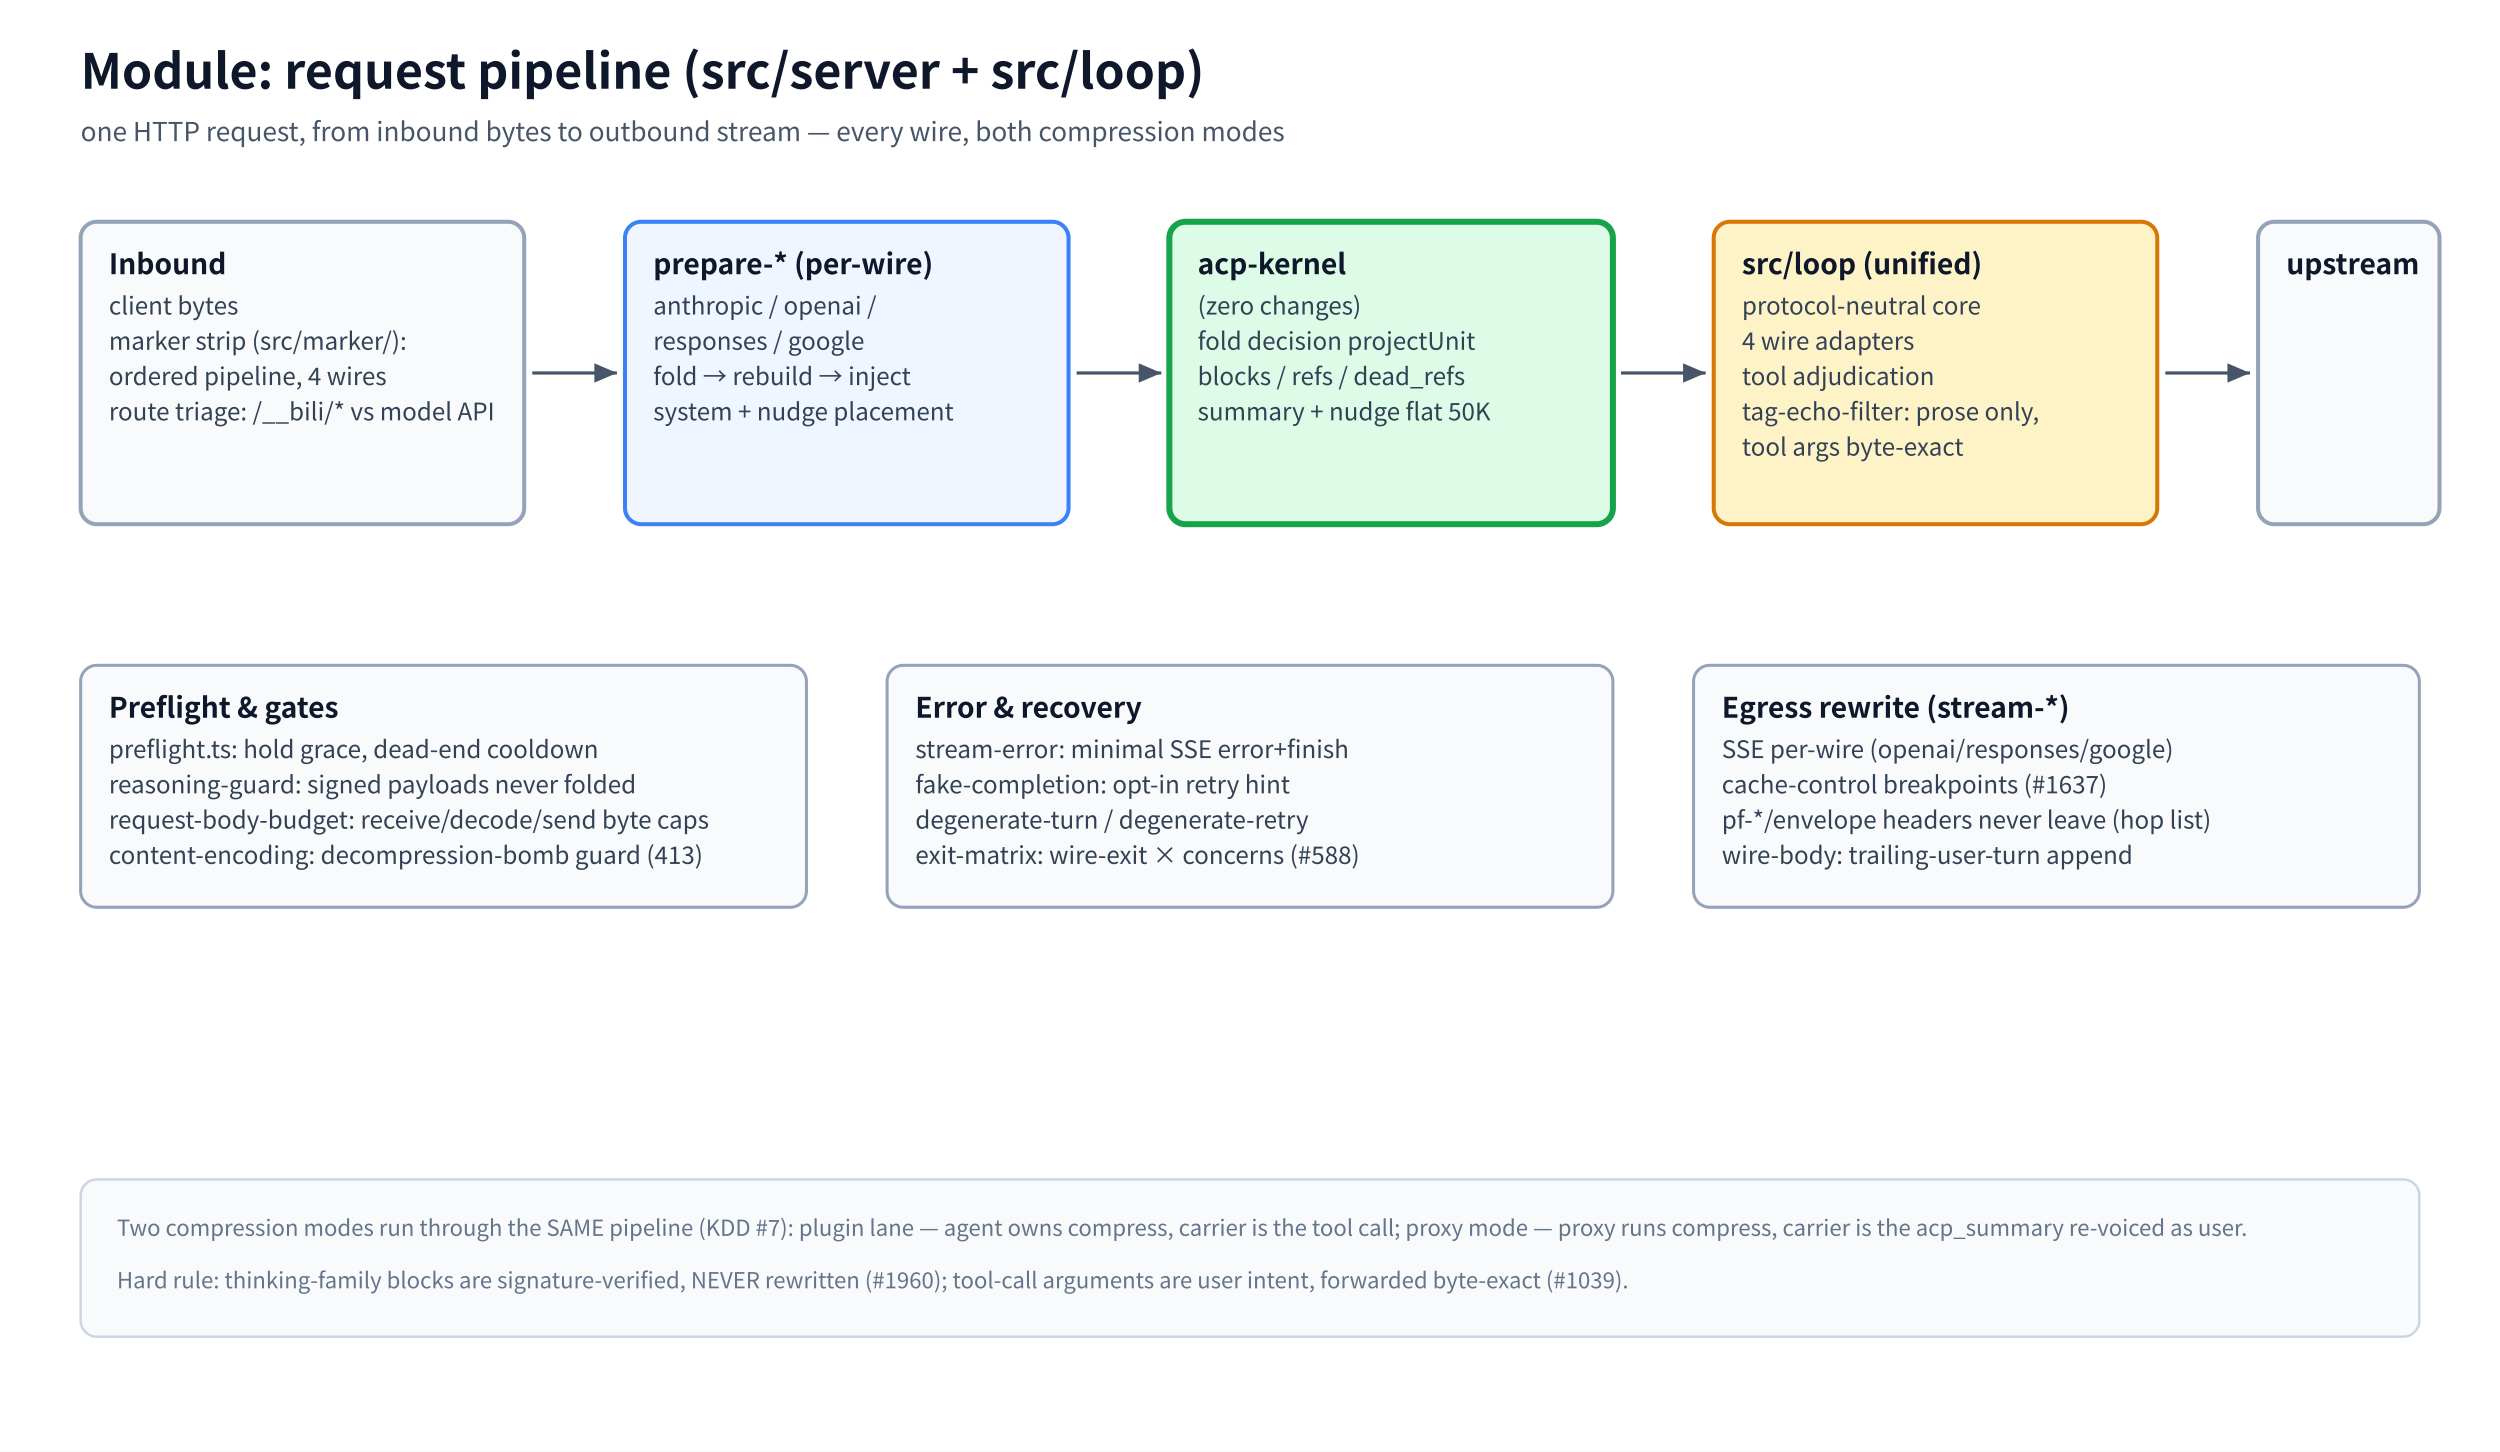
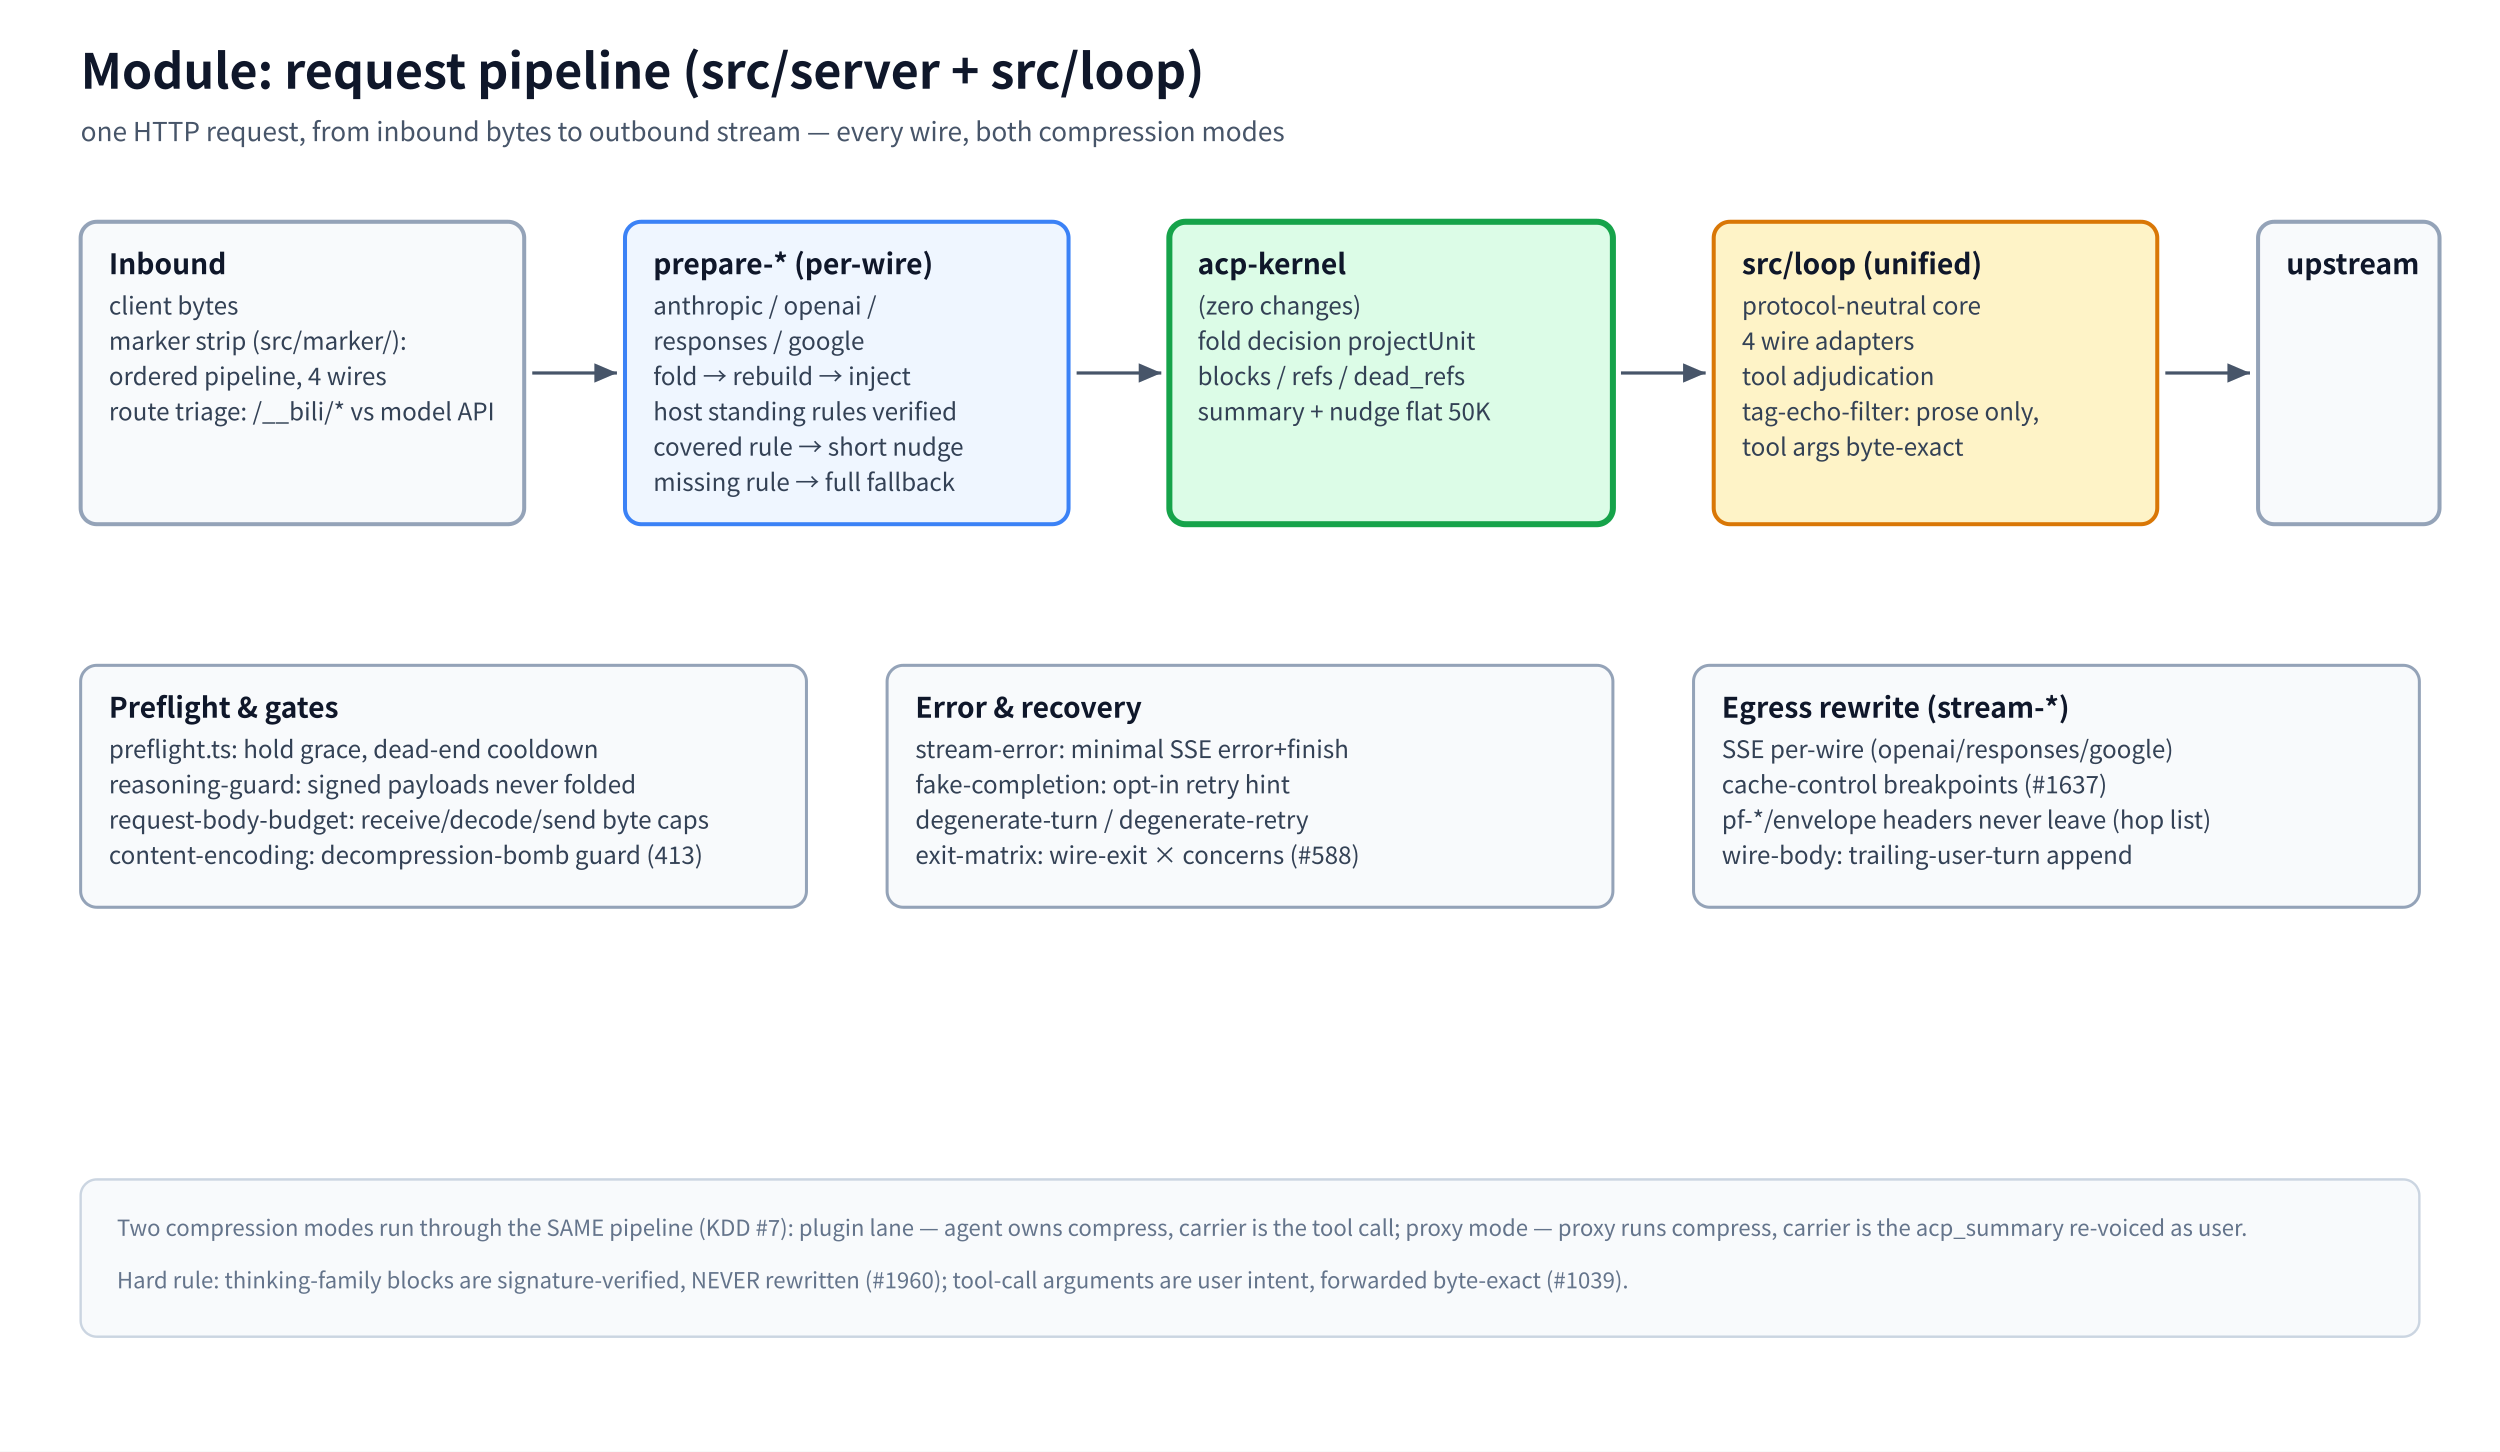
<svg xmlns="http://www.w3.org/2000/svg" width="1240" height="720" viewBox="0 0 1240 720">
-   <style>text{font-family:'Noto Sans CJK SC','Droid Sans Fallback',sans-serif;}.tt{font-size:24px;font-weight:700;fill:#0f172a;}.sub{font-size:13px;fill:#475569;}.h{font-size:14px;font-weight:700;fill:#0f172a;}.b{font-size:12px;fill:#334155;}.s{font-size:11px;fill:#64748b;}.leg{font-size:11.5px;fill:#475569;}.warn{font-size:12px;fill:#b91c1c;}.num{font-size:11px;font-weight:700;fill:#fff;}</style>
+   <style>text{font-family:'Noto Sans CJK SC','Droid Sans Fallback','Microsoft YaHei',sans-serif;}.tt{font-size:24px;font-weight:700;fill:#0f172a;}.sub{font-size:13px;fill:#475569;}.h{font-size:14px;font-weight:700;fill:#0f172a;}.b{font-size:12px;fill:#334155;}.s{font-size:11px;fill:#64748b;}.leg{font-size:11.5px;fill:#475569;}.warn{font-size:12px;fill:#b91c1c;}.num{font-size:11px;font-weight:700;fill:#fff;}</style>
  <defs>
    <marker id="ar" markerWidth="8" markerHeight="8" refX="7" refY="3" orient="auto">
      <path d="M0,0 L7,3 L0,6 z" fill="#475569" />
    </marker>
    <marker id="argr" markerWidth="8" markerHeight="8" refX="7" refY="3" orient="auto">
      <path d="M0,0 L7,3 L0,6 z" fill="#059669" />
    </marker>
  </defs>
  <rect width="1240" height="720" fill="#ffffff" />
  <rect x="40" y="110" width="220" height="150" rx="8" fill="#f8fafc" stroke="#94a3b8" stroke-width="2" />
  <rect x="310" y="110" width="220" height="150" rx="8" fill="#eff6ff" stroke="#3b82f6" stroke-width="2" />
  <rect x="580" y="110" width="220" height="150" rx="8" fill="#dcfce7" stroke="#16a34a" stroke-width="3" />
  <rect x="850" y="110" width="220" height="150" rx="8" fill="#fef3c7" stroke="#d97706" stroke-width="2" />
  <rect x="1120" y="110" width="90" height="150" rx="8" fill="#f8fafc" stroke="#94a3b8" stroke-width="2" />
  <rect x="40" y="330" width="360" height="120" rx="8" fill="#f8fafc" stroke="#94a3b8" stroke-width="1.5" />
  <rect x="440" y="330" width="360" height="120" rx="8" fill="#f8fafc" stroke="#94a3b8" stroke-width="1.5" />
  <rect x="840" y="330" width="360" height="120" rx="8" fill="#f8fafc" stroke="#94a3b8" stroke-width="1.5" />
  <rect x="40" y="585" width="1160" height="78" rx="8" fill="#f8fafc" stroke="#cbd5e1" stroke-width="1.2" />
  <line x1="264" y1="185" x2="306" y2="185" stroke="#475569" stroke-width="1.6" marker-end="url(#ar)" />
  <line x1="534" y1="185" x2="576" y2="185" stroke="#475569" stroke-width="1.6" marker-end="url(#ar)" />
  <line x1="804" y1="185" x2="846" y2="185" stroke="#475569" stroke-width="1.6" marker-end="url(#ar)" />
  <line x1="1074" y1="185" x2="1116" y2="185" stroke="#475569" stroke-width="1.6" marker-end="url(#ar)" />
  <text x="40" y="44" class="tt">Module: request pipeline (src/server + src/loop)</text>
  <text x="40" y="70" class="sub">one HTTP request, from inbound bytes to outbound stream — every wire, both compression modes</text>
  <text x="54" y="136" class="h">Inbound</text>
  <text x="54" y="156" class="b">client bytes</text>
  <text x="54" y="173.5" class="b">marker strip (src/marker/):</text>
  <text x="54" y="191" class="b">ordered pipeline, 4 wires</text>
  <text x="54" y="208.5" class="b">route triage: /__bili/* vs model API</text>
  <text x="324" y="136" class="h">prepare-* (per-wire)</text>
  <text x="324" y="156" class="b">anthropic / openai /</text>
  <text x="324" y="173.5" class="b">responses / google</text>
  <text x="324" y="191" class="b">fold → rebuild → inject</text>
-   <text x="324" y="208.5" class="b">system + nudge placement</text>
+   <text x="324" y="208.5" class="b">host standing rules verified</text>
  <text x="594" y="136" class="h">acp-kernel</text>
  <text x="594" y="156" class="b">(zero changes)</text>
  <text x="594" y="173.5" class="b">fold decision projectUnit</text>
  <text x="594" y="191" class="b">blocks / refs / dead_refs</text>
  <text x="594" y="208.5" class="b">summary + nudge flat 50K</text>
  <text x="864" y="136" class="h">src/loop (unified)</text>
  <text x="864" y="156" class="b">protocol-neutral core</text>
  <text x="864" y="173.5" class="b">4 wire adapters</text>
  <text x="864" y="191" class="b">tool adjudication</text>
  <text x="864" y="208.5" class="b">tag-echo-filter: prose only,</text>
  <text x="864" y="226" class="b">tool args byte-exact</text>
  <text x="1134" y="136" class="h">upstream</text>
  <text x="1134" y="156" class="b" />
  <text x="54" y="356" class="h">Preflight &amp; gates</text>
  <text x="54" y="376" class="b">preflight.ts: hold grace, dead-end cooldown</text>
  <text x="54" y="393.5" class="b">reasoning-guard: signed payloads never folded</text>
  <text x="54" y="411" class="b">request-body-budget: receive/decode/send byte caps</text>
  <text x="54" y="428.5" class="b">content-encoding: decompression-bomb guard (413)</text>
  <text x="454" y="356" class="h">Error &amp; recovery</text>
  <text x="454" y="376" class="b">stream-error: minimal SSE error+finish</text>
  <text x="454" y="393.5" class="b">fake-completion: opt-in retry hint</text>
  <text x="454" y="411" class="b">degenerate-turn / degenerate-retry</text>
  <text x="454" y="428.5" class="b">exit-matrix: wire-exit × concerns (#588)</text>
  <text x="854" y="356" class="h">Egress rewrite (stream-*)</text>
  <text x="854" y="376" class="b">SSE per-wire (openai/responses/google)</text>
  <text x="854" y="393.5" class="b">cache-control breakpoints (#1637)</text>
  <text x="854" y="411" class="b">pf-*/envelope headers never leave (hop list)</text>
  <text x="854" y="428.5" class="b">wire-body: trailing-user-turn append</text>
  <text x="58" y="613" class="s">Two compression modes run through the SAME pipeline (KDD #7): plugin lane — agent owns compress, carrier is the tool call; proxy mode — proxy runs compress, carrier is the acp_summary re-voiced as user.</text>
  <text x="58" y="639" class="s">Hard rule: thinking-family blocks are signature-verified, NEVER rewritten (#1960); tool-call arguments are user intent, forwarded byte-exact (#1039).</text>
+   <text x="324" y="226" class="b">covered rule → short nudge</text>
+   <text x="324" y="243.5" class="b">missing rule → full fallback</text>
</svg>
